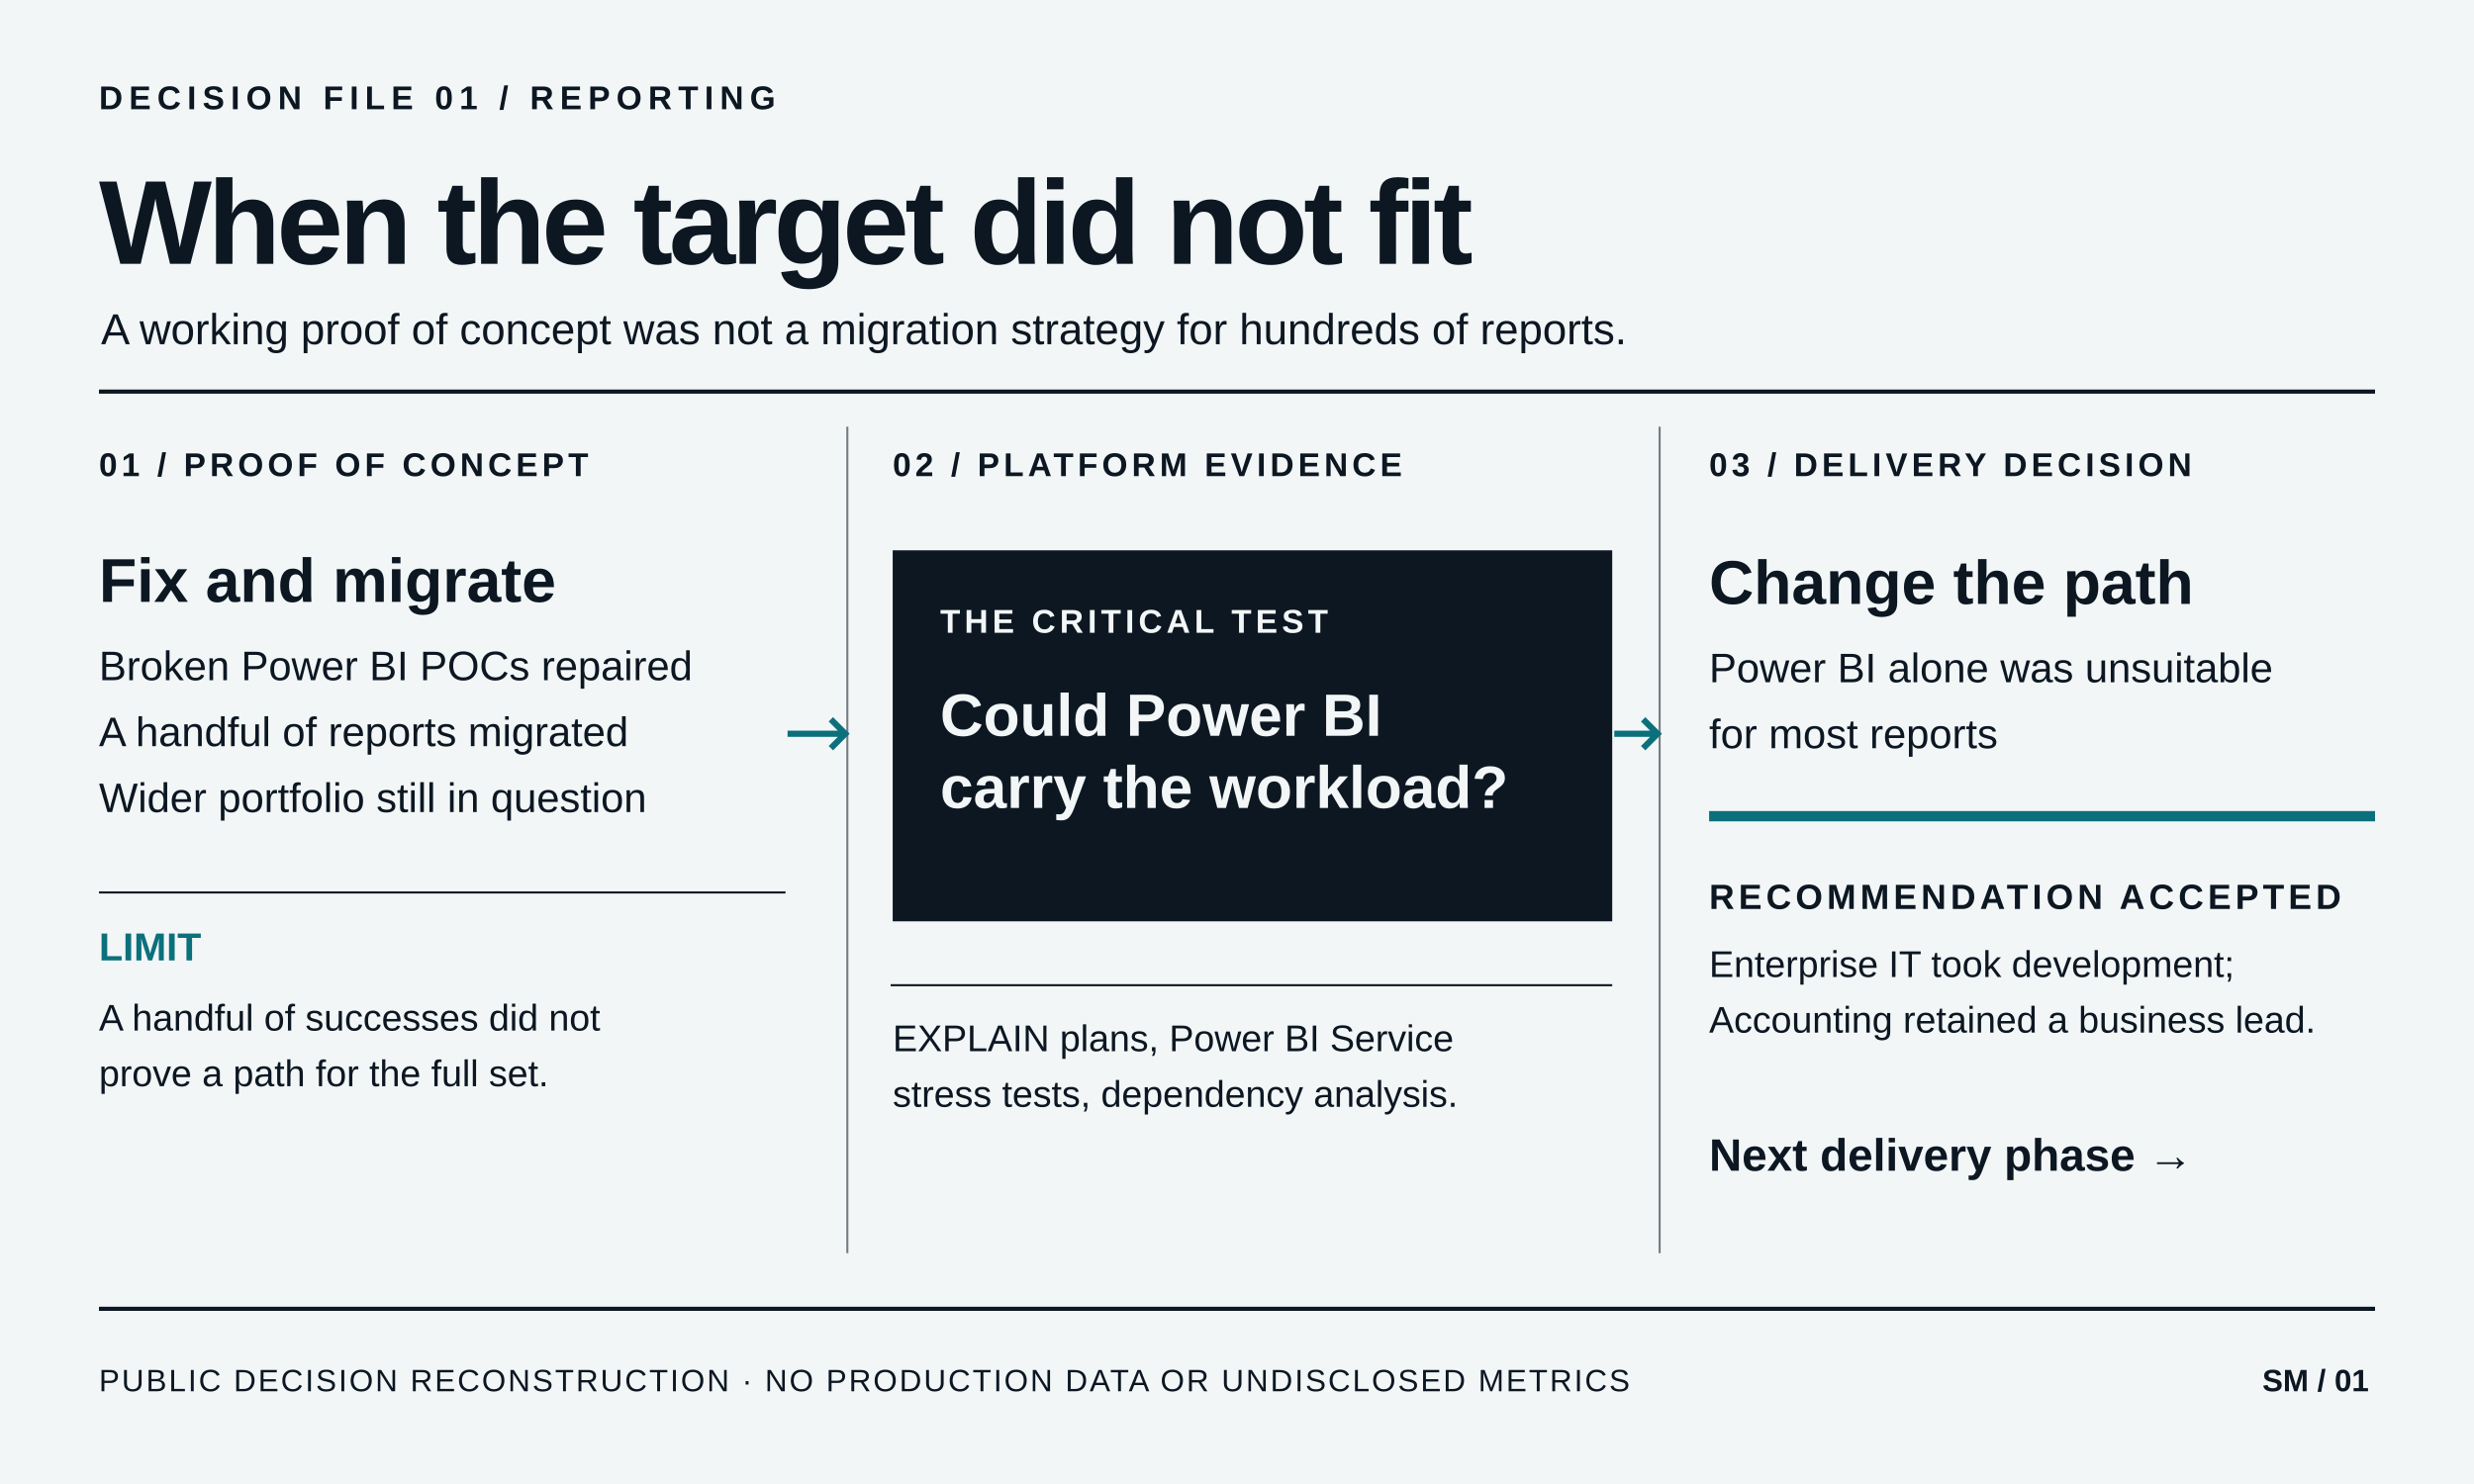
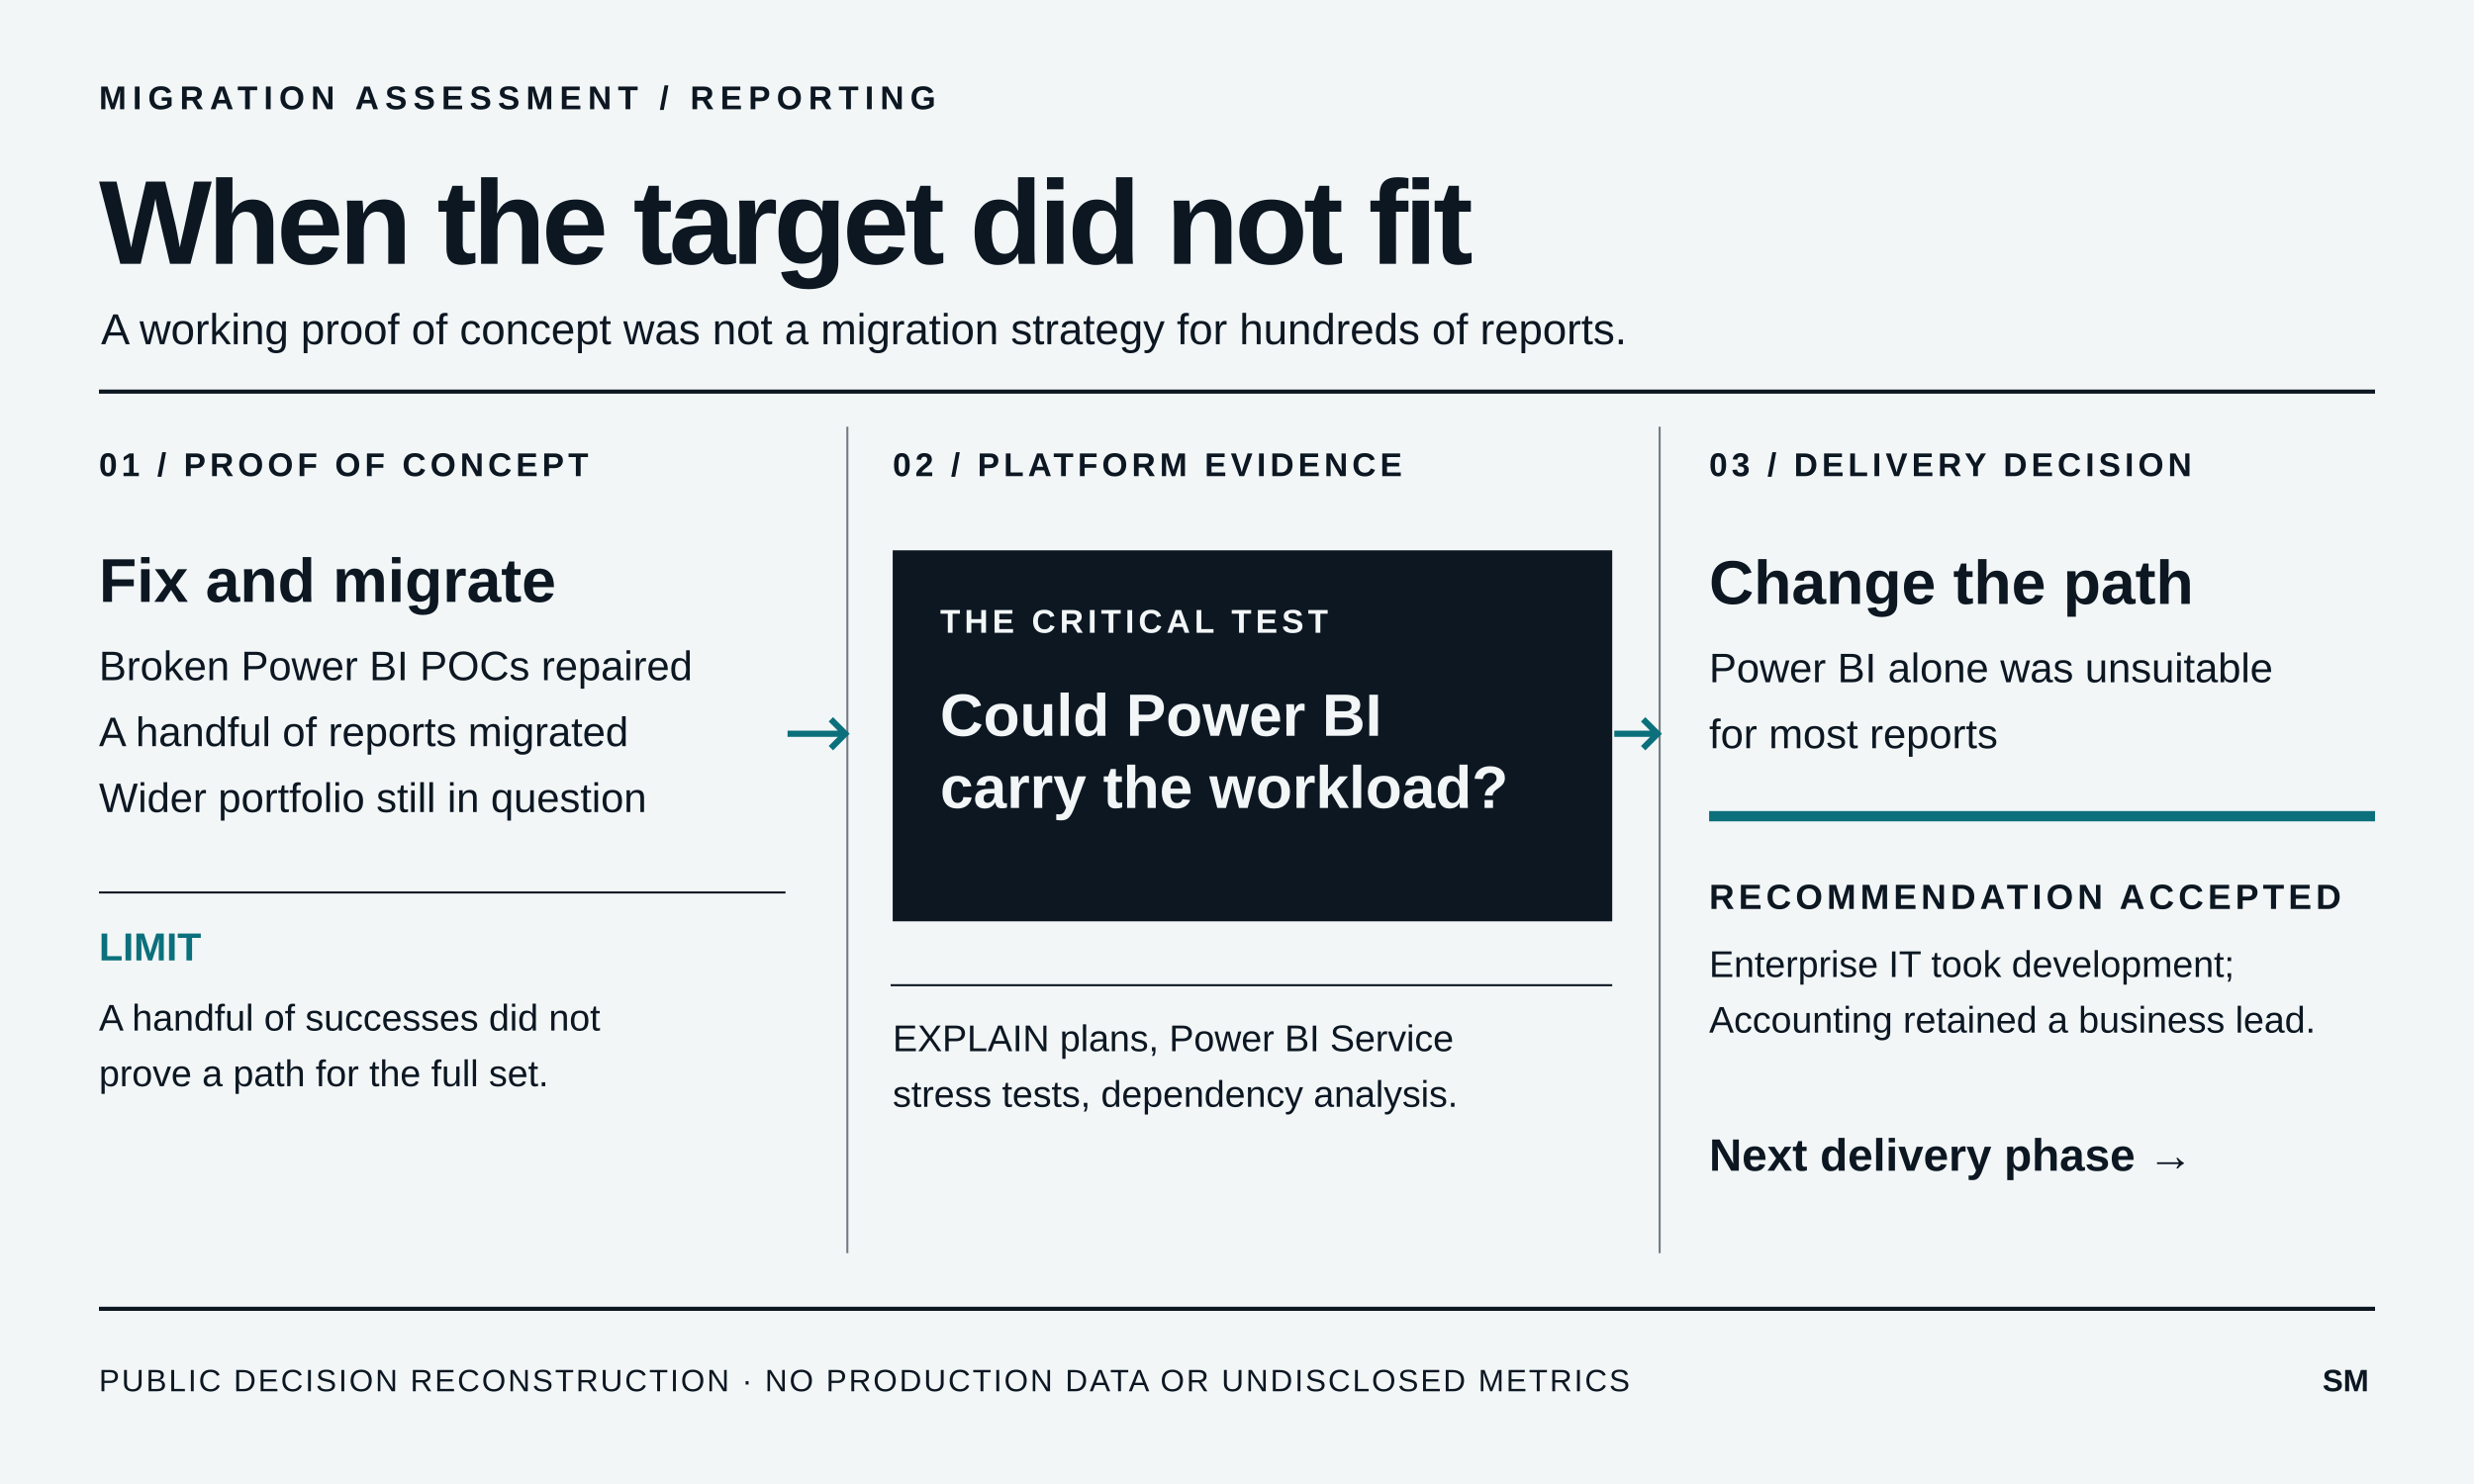
<svg xmlns="http://www.w3.org/2000/svg" viewBox="0 0 1200 720" role="img" aria-labelledby="title description">
  <rect width="1200" height="720" fill="#F2F6F7" />
  <g fill="#0C1722" font-family="Arial, Helvetica, sans-serif">
-     <text x="48" y="53" font-size="16" font-weight="700" letter-spacing="3">DECISION FILE 01 / REPORTING</text>
+     <text x="48" y="53" font-size="16" font-weight="700" letter-spacing="3">MIGRATION ASSESSMENT / REPORTING</text>
    <text x="48" y="128" font-size="58" font-weight="800" letter-spacing="-2">When the target did not fit</text>
    <text x="49" y="167" font-size="21">A working proof of concept was not a migration strategy for hundreds of reports.</text>
  </g>
  <path d="M48 190H1152M48 635H1152" stroke="#0C1722" stroke-width="2" />
  <g font-family="Arial, Helvetica, sans-serif" fill="#0C1722">
    <text x="48" y="231" font-size="16" font-weight="700" letter-spacing="2">01 / PROOF OF CONCEPT</text>
    <text x="433" y="231" font-size="16" font-weight="700" letter-spacing="2">02 / PLATFORM EVIDENCE</text>
    <text x="829" y="231" font-size="16" font-weight="700" letter-spacing="2">03 / DELIVERY DECISION</text>
  </g>
  <path d="M411 207V608M805 207V608" stroke="#0C1722" stroke-width="1" opacity=".55" />
  <g font-family="Arial, Helvetica, sans-serif" fill="#0C1722">
    <text x="48" y="292" font-size="30" font-weight="700">Fix and migrate</text>
    <text x="48" y="330" font-size="20">Broken Power BI POCs repaired</text>
    <text x="48" y="362" font-size="20">A handful of reports migrated</text>
    <text x="48" y="394" font-size="20">Wider portfolio still in question</text>
  </g>
  <path d="M48 433H381" stroke="#0C1722" stroke-width="1" />
  <g fill="#0B707C" font-family="Arial, Helvetica, sans-serif" font-size="19" font-weight="700">
    <text x="48" y="466">LIMIT</text>
  </g>
  <g fill="#0C1722" font-family="Arial, Helvetica, sans-serif" font-size="18">
    <text x="48" y="500">A handful of successes did not</text>
    <text x="48" y="527">prove a path for the full set.</text>
  </g>
  <rect x="433" y="267" width="349" height="180" fill="#0C1722" />
  <g font-family="Arial, Helvetica, sans-serif" fill="#F2F6F7">
    <text x="456" y="307" font-size="16" font-weight="700" letter-spacing="2">THE CRITICAL TEST</text>
    <text x="456" y="357" font-size="29" font-weight="700">Could Power BI</text>
    <text x="456" y="392" font-size="29" font-weight="700">carry the workload?</text>
  </g>
  <path d="M432 478H782" stroke="#0C1722" stroke-width="1" />
  <g fill="#0C1722" font-family="Arial, Helvetica, sans-serif" font-size="18">
    <text x="433" y="510">EXPLAIN plans, Power BI Service</text>
    <text x="433" y="537">stress tests, dependency analysis.</text>
  </g>
  <g font-family="Arial, Helvetica, sans-serif" fill="#0C1722">
    <text x="829" y="293" font-size="30" font-weight="700">Change the path</text>
    <text x="829" y="331" font-size="20">Power BI alone was unsuitable</text>
    <text x="829" y="363" font-size="20">for most reports</text>
  </g>
  <path d="M829 396H1152" stroke="#0B707C" stroke-width="5" />
  <g font-family="Arial, Helvetica, sans-serif" fill="#0C1722">
    <text x="829" y="441" font-size="17" font-weight="700" letter-spacing="2">RECOMMENDATION ACCEPTED</text>
    <text x="829" y="474" font-size="18">Enterprise IT took development;</text>
    <text x="829" y="501" font-size="18">Accounting retained a business lead.</text>
    <text x="829" y="568" font-size="22" font-weight="700">Next delivery phase →</text>
  </g>
  <path d="M382 356H410M403 349L410 356L403 363M783 356H804M797 349L804 356L797 363" fill="none" stroke="#0B707C" stroke-width="3" />
  <g font-family="Arial, Helvetica, sans-serif" fill="#0C1722">
    <text x="48" y="675" font-size="15" letter-spacing="1">PUBLIC DECISION RECONSTRUCTION · NO PRODUCTION DATA OR UNDISCLOSED METRICS</text>
-     <text x="1149" y="675" text-anchor="end" font-size="15" font-weight="700">SM / 01</text>
+     <text x="1149" y="675" text-anchor="end" font-size="15" font-weight="700">SM</text>
  </g>
</svg>
